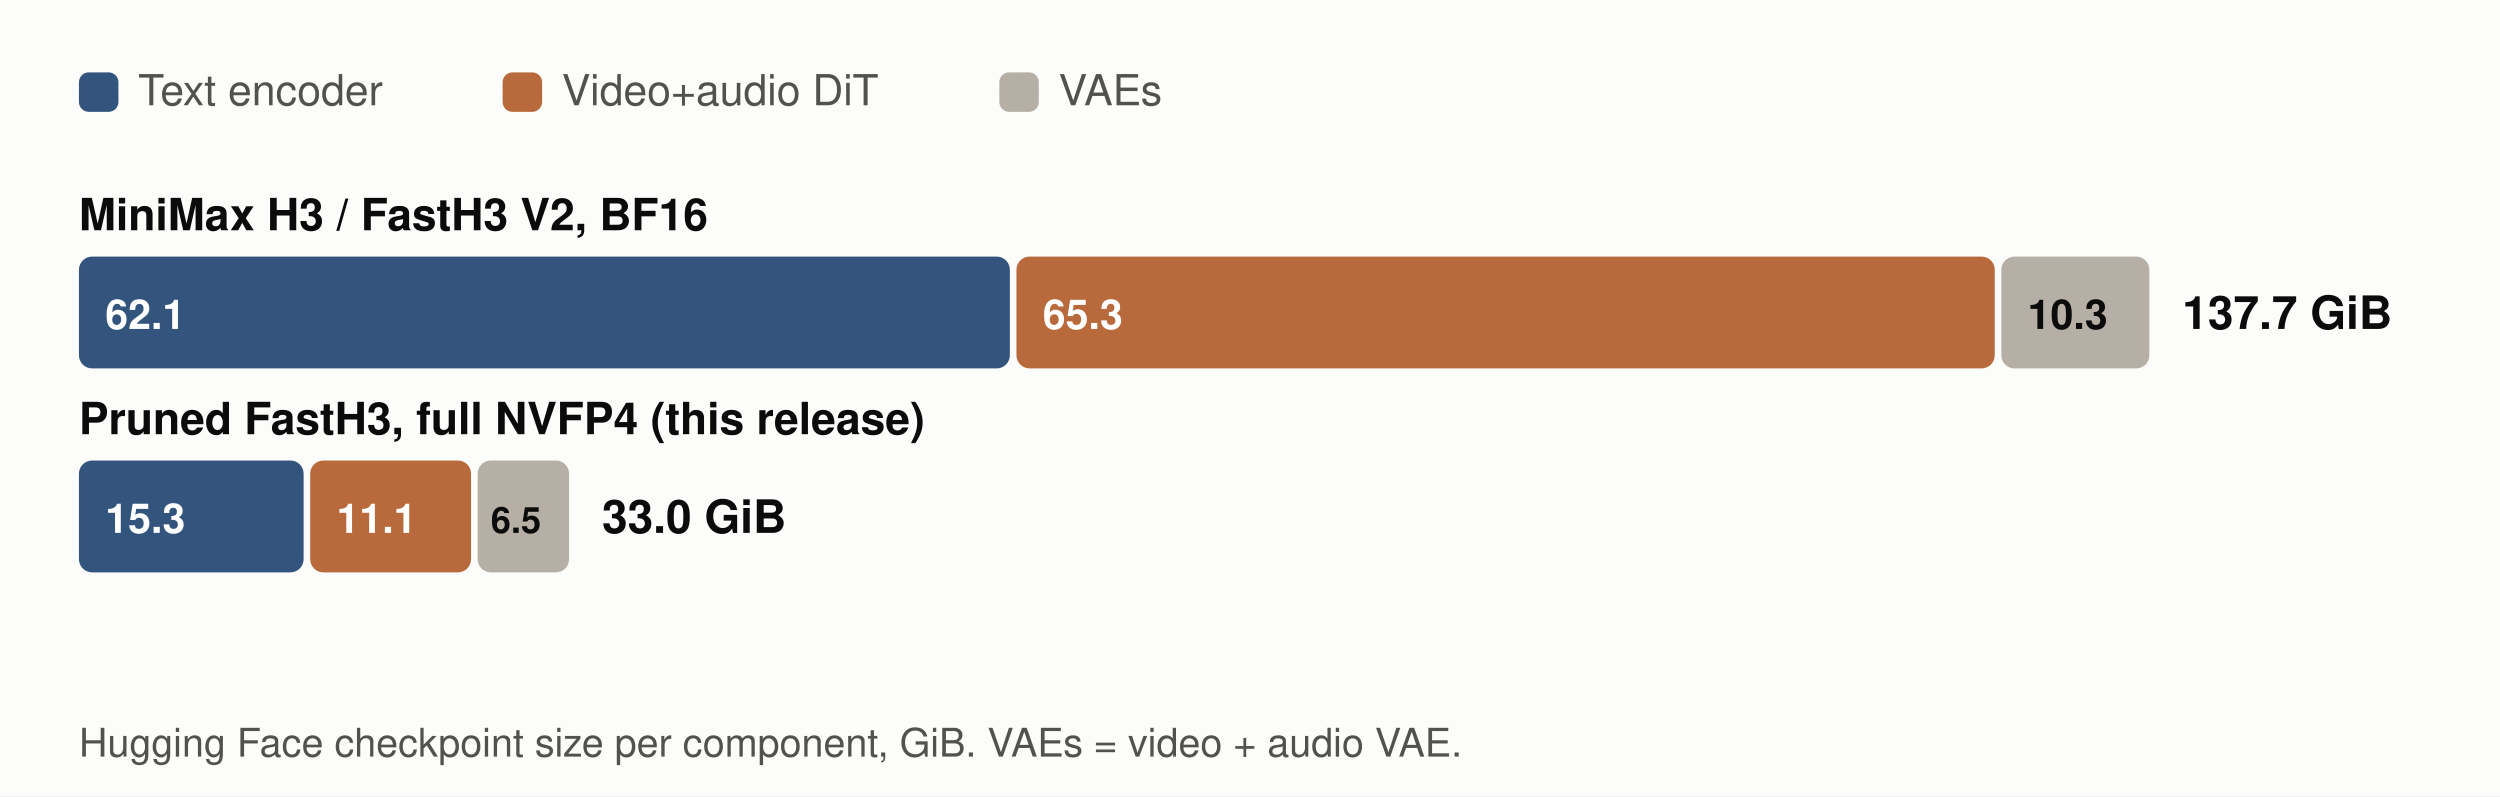
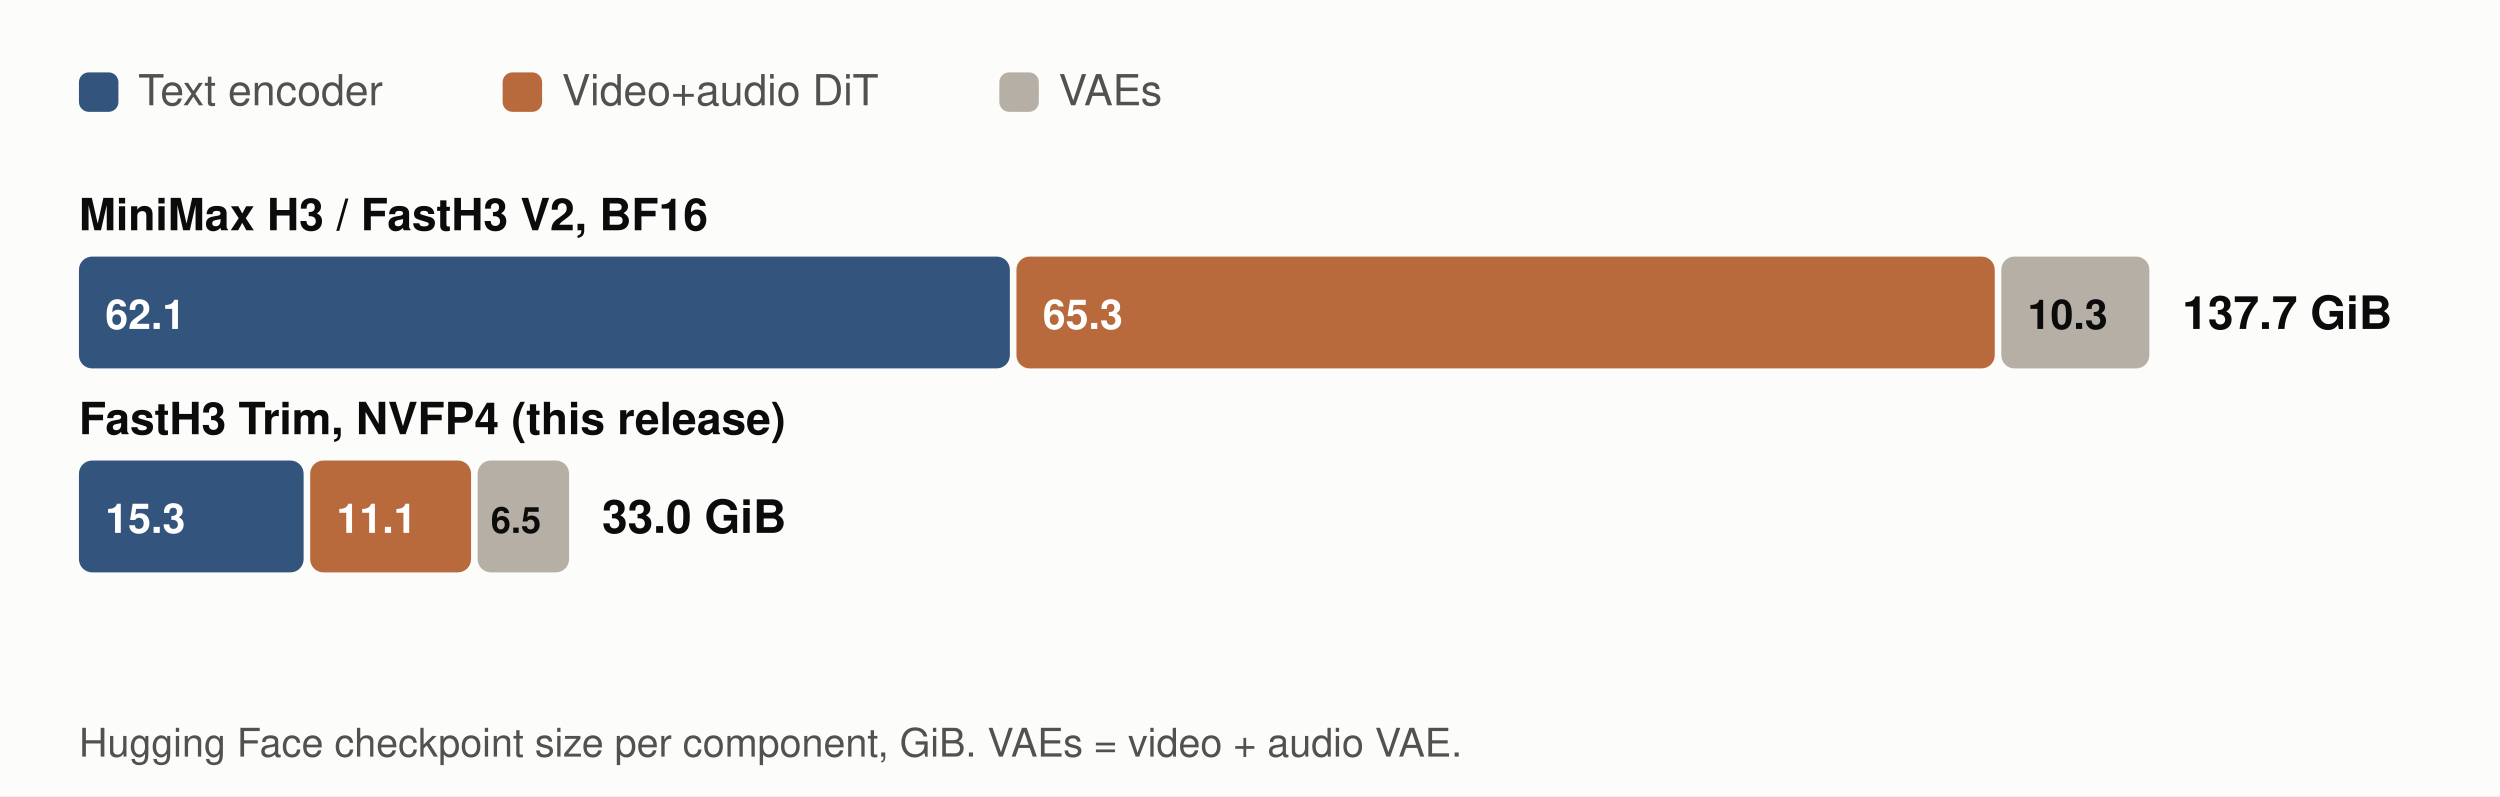
<svg xmlns="http://www.w3.org/2000/svg" width="760" height="242" viewBox="0 0 760 242" role="img" aria-labelledby="t d">
  <style>
  .bg{fill:#fcfcfb} .t1{fill:#0b0b0b} .t2{fill:#52514e} .grid{stroke:#e4e3de} .axis{stroke:#9b9a95}
  .s1{fill:#33557d} .s2{fill:#b86a3c} .s3{fill:#b5afa5} .drop{fill:#b0463c} .ref{stroke:#52514e}
  .gap{stroke:#fcfcfb} .on{fill:#ffffff} .on3{fill:#0b0b0b} .est{fill:none;stroke:#52514e}
  .ring{fill:none;stroke:#0b0b0b}
  text{font-family:-apple-system,BlinkMacSystemFont,"Segoe UI",Helvetica,Arial,sans-serif}
  @media (prefers-color-scheme: dark){
    .bg{fill:#1a1a19} .t1{fill:#ffffff} .t2{fill:#c3c2b7} .grid{stroke:#2e2e2c} .axis{stroke:#6b6a66}
    .s1{fill:#7393bb} .s2{fill:#c27448} .s3{fill:#69655e} .drop{fill:#c9605a} .ref{stroke:#c3c2b7}
    .gap{stroke:#1a1a19} .on{fill:#0b0b0b} .on3{fill:#ffffff} .est{fill:none;stroke:#c3c2b7}
    .ring{fill:none;stroke:#ffffff}
  }
</style>
  <rect class="bg" width="760" height="242" />
  <rect class="s1" x="24" y="22" width="12" height="12" rx="3" />
  <text class="t2" x="42" y="32" font-size="13">Text encoder</text>
  <rect class="s2" x="152.8" y="22" width="12" height="12" rx="3" />
  <text class="t2" x="170.8" y="32" font-size="13">Video+audio DiT</text>
  <rect class="s3" x="303.8" y="22" width="12" height="12" rx="3" />
  <text class="t2" x="321.8" y="32" font-size="13">VAEs</text>
  <text class="t1" x="24" y="70" font-size="13.5" font-weight="600">MiniMax H3 / FastH3 V2, BF16</text>
  <rect class="s1" x="24.0" y="78" width="283.0" height="34" rx="4" />
  <text class="on" x="32.0" y="100" font-size="12.5" font-weight="600">62.1</text>
  <rect class="s2" x="309.0" y="78" width="297.4" height="34" rx="4" />
  <text class="on" x="317.0" y="100" font-size="12.5" font-weight="600">65.3</text>
  <rect class="s3" x="608.4" y="78" width="45.0" height="34" rx="4" />
  <text class="on3" x="616.4" y="100" font-size="12.5" font-weight="600">10.3</text>
  <text class="t1" x="663.4" y="100" font-size="14" font-weight="700">137.7 GiB</text>
-   <text class="t1" x="24" y="132" font-size="13.5" font-weight="600">Pruned FastH3, full NVFP4 (this release)</text>
+   <text class="t1" x="24" y="132" font-size="13.5" font-weight="600">FastH3 Trim, NVFP4 (this release)</text>
  <rect class="s1" x="24.0" y="140" width="68.3" height="34" rx="4" />
  <text class="on" x="32.0" y="162" font-size="12.5" font-weight="600">15.3</text>
  <rect class="s2" x="94.3" y="140" width="48.9" height="34" rx="4" />
  <text class="on" x="102.3" y="162" font-size="12.5" font-weight="600">11.1</text>
  <rect class="s3" x="145.2" y="140" width="27.8" height="34" rx="4" />
  <text class="on3" x="149.2" y="162" font-size="11" font-weight="600">6.5</text>
  <text class="t1" x="183.0" y="162" font-size="14" font-weight="700">33.0 GiB</text>
  <text class="t2" x="24" y="230" font-size="12">Hugging Face checkpoint size per component, GiB. VAEs = video + audio VAE.</text>
</svg>
